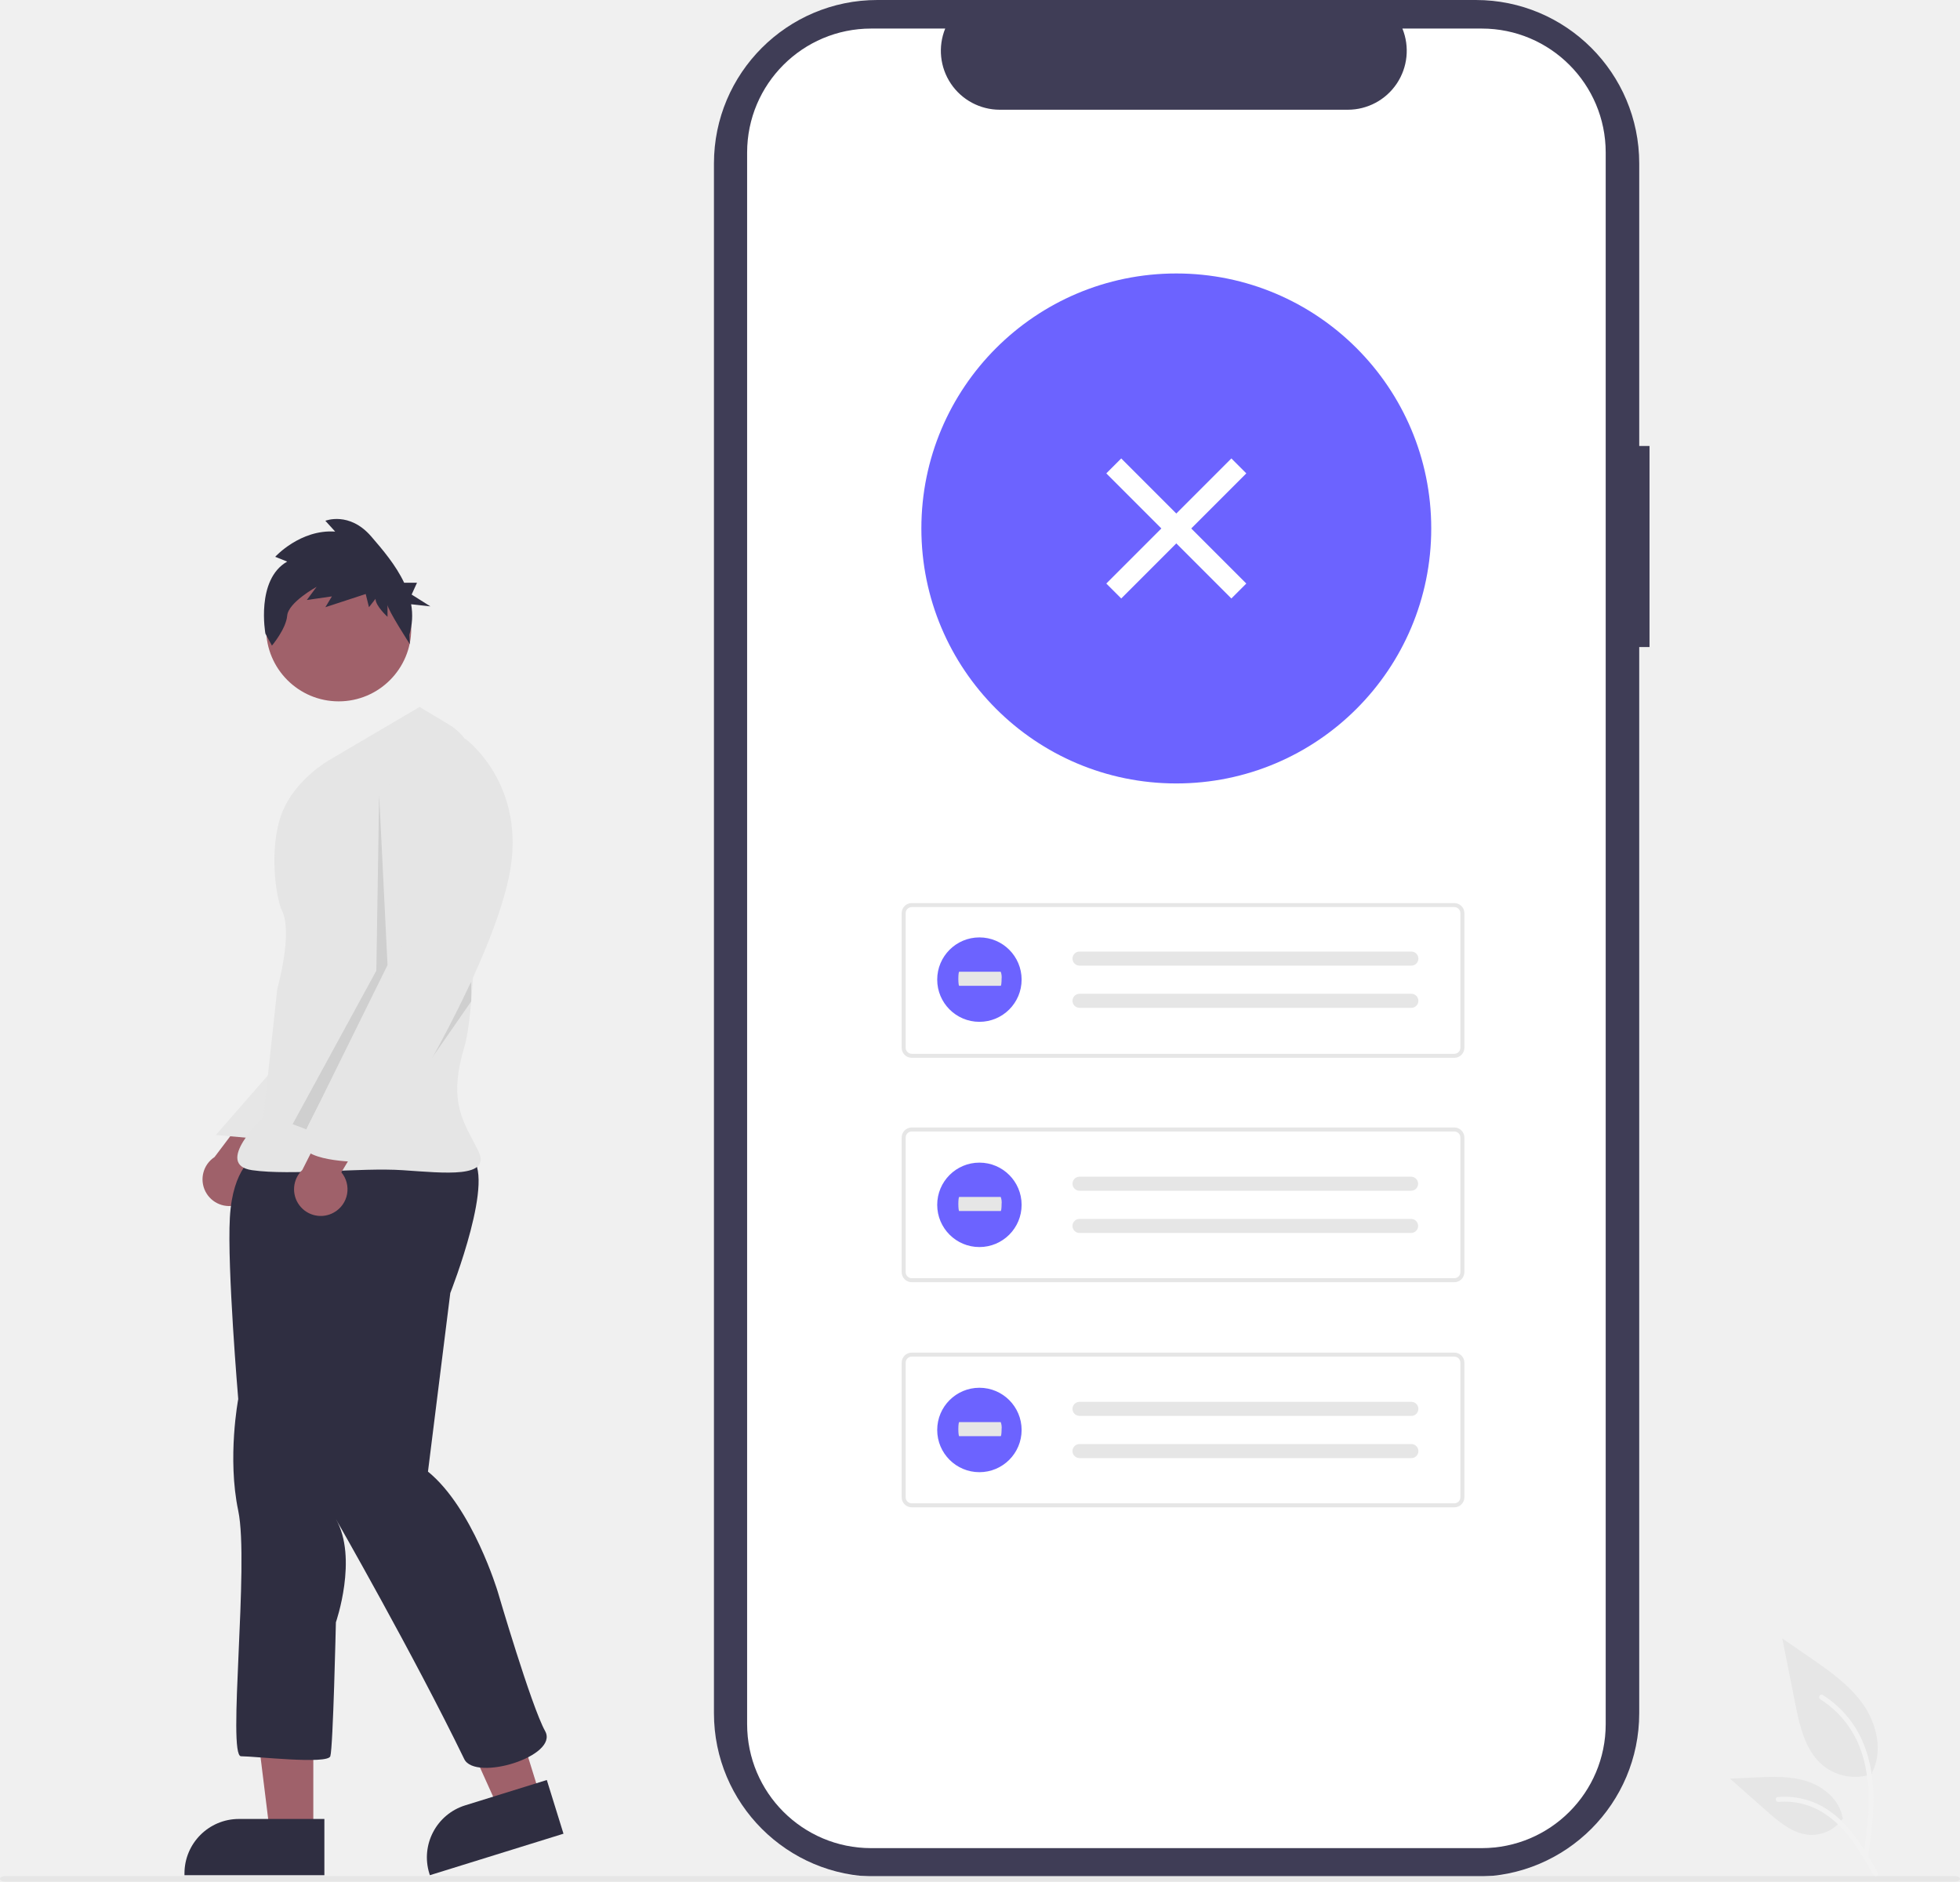
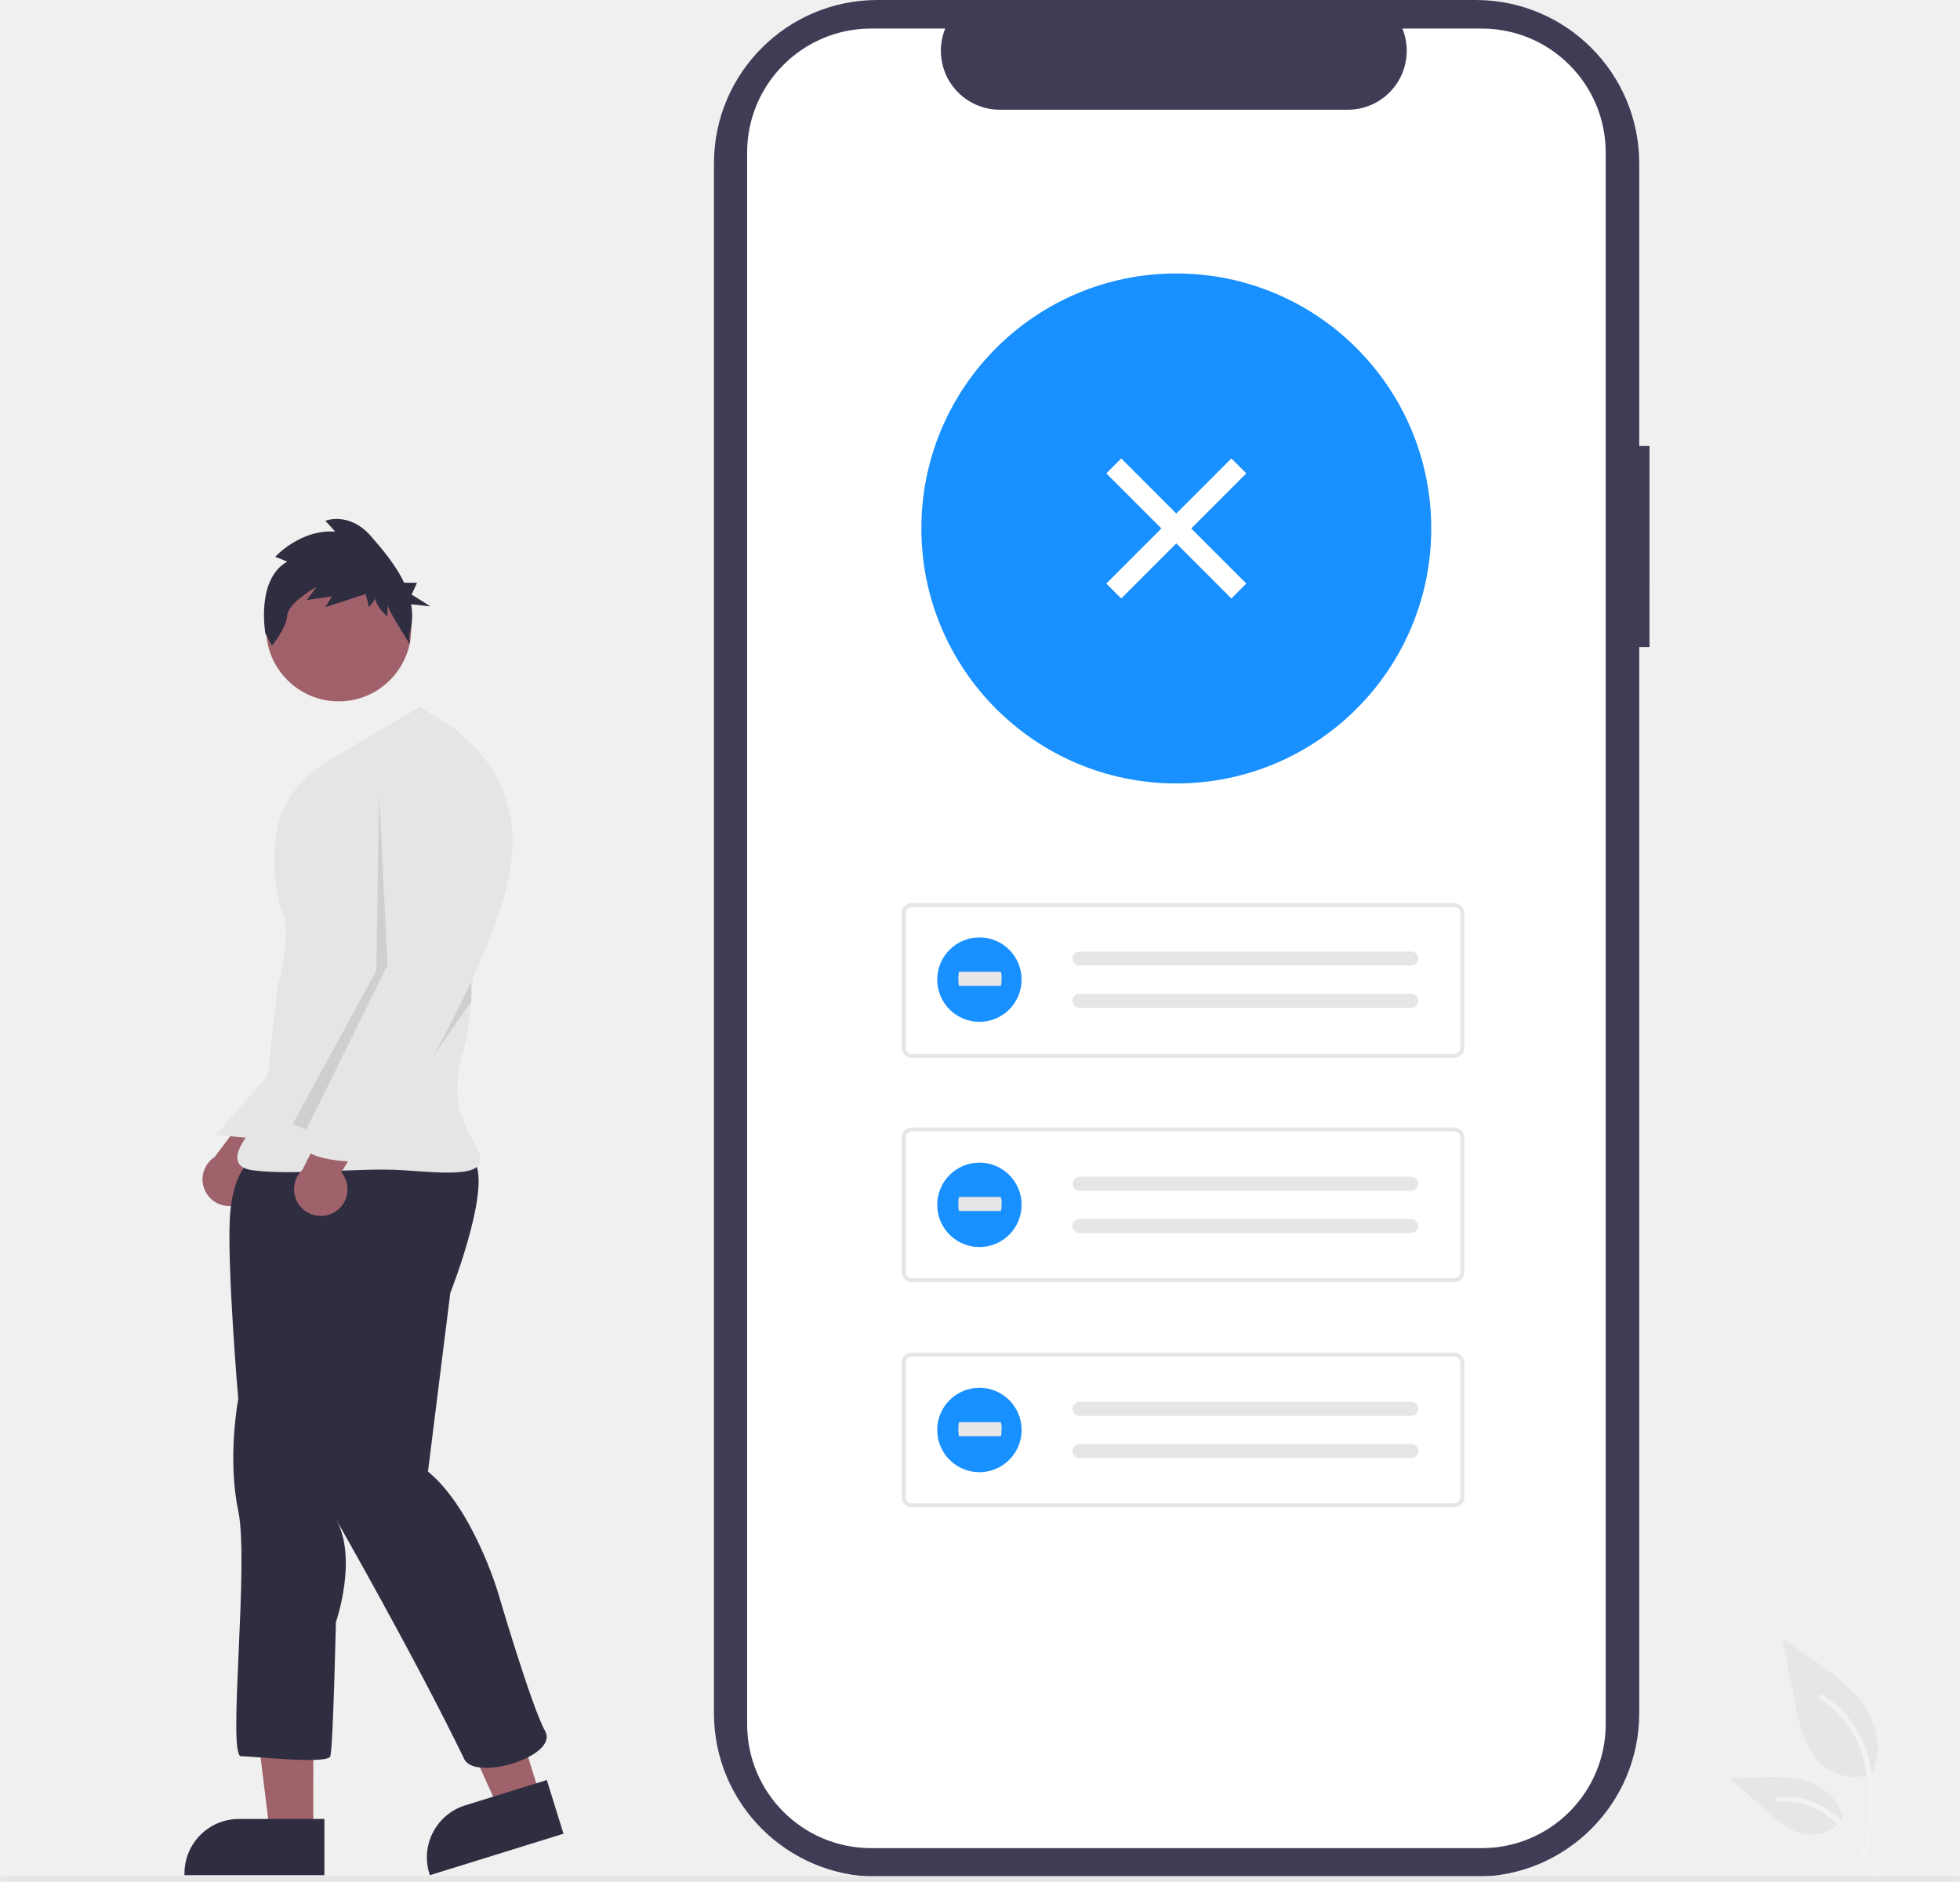
<svg xmlns="http://www.w3.org/2000/svg" id="a63b68c9-40cd-4f97-89ed-e7d494eb42f9" data-name="Layer 1" width="742.417" height="712.573" viewBox="0 0 742.417 712.573">
  <path id="aa38b2e7-2ea9-4025-adcf-83f87c0cfc4a" data-name="Path 968" d="M853.606,262.605h-3.9v-106.977a61.915,61.915,0,0,0-61.915-61.915h-226.65a61.915,61.915,0,0,0-61.916,61.914v586.884a61.915,61.915,0,0,0,61.915,61.915h226.648a61.915,61.915,0,0,0,61.915-61.915v-403.758h3.9Z" transform="translate(-228.7915 -93.71349)" fill="#3f3d56" />
  <path id="f27259c2-0089-4137-bfd8-cb22dff914f1" data-name="Path 969" d="M837.006,151.481v595.175a46.959,46.959,0,0,1-46.942,46.952h-231.3a46.966,46.966,0,0,1-46.973-46.952v-595.175a46.965,46.965,0,0,1,46.971-46.951h28.058a22.329,22.329,0,0,0,20.656,30.74h131.868a22.329,22.329,0,0,0,20.656-30.74h30.055a46.959,46.959,0,0,1,46.951,46.942Z" transform="translate(-228.7915 -93.71349)" fill="#fff" />
-   <circle id="fc31cc31-f989-45cc-bd1e-521a0ee1871b" data-name="Ellipse 18" cx="445.565" cy="200.129" r="96.565" fill="#6c63ff" />
+   <circle id="fc31cc31-f989-45cc-bd1e-521a0ee1871b" data-name="Ellipse 18" cx="445.565" cy="200.129" r="96.565" fill="#1890ff" />
  <path id="a573942c-3bf3-4c43-b474-689725a927f7" data-name="Path 39" d="M779.672,494.309h-205.537a3.81,3.81,0,0,1-3.806-3.806V439.519a3.811,3.811,0,0,1,3.806-3.806h205.537a3.811,3.811,0,0,1,3.806,3.806v50.985a3.811,3.811,0,0,1-3.806,3.806Zm-205.537-57.074a2.286,2.286,0,0,0-2.284,2.284v50.985a2.286,2.286,0,0,0,2.284,2.284h205.537a2.286,2.286,0,0,0,2.284-2.284v-50.985a2.286,2.286,0,0,0-2.284-2.284Z" transform="translate(-228.7915 -93.71349)" fill="#e6e6e6" />
  <path id="fb5feb1e-1fe2-48fa-806d-0a2b51d12b49" data-name="Path 40" d="M637.699,454.074a2.664,2.664,0,0,0,0,5.329h125.605a2.665,2.665,0,0,0,.204-5.326q-.059-.002-.117-.002h-125.692Z" transform="translate(-228.7915 -93.71349)" fill="#e6e6e6" />
  <path id="bcb9932f-0864-4b7e-b0ed-f7254bb9b8bf" data-name="Path 41" d="M637.699,470.058a2.664,2.664,0,0,0,0,5.329h125.605a2.665,2.665,0,0,0,.204-5.326q-.059-.002-.117-.002h-125.692Z" transform="translate(-228.7915 -93.71349)" fill="#e6e6e6" />
  <path id="f88e2a8b-becc-4da9-bd36-af011daaaaf2" data-name="Path 42" d="M779.672,579.289h-205.537a3.81,3.81,0,0,1-3.806-3.806V524.499a3.811,3.811,0,0,1,3.806-3.806h205.537a3.811,3.811,0,0,1,3.806,3.806v50.985A3.811,3.811,0,0,1,779.672,579.289Zm-205.537-57.074a2.286,2.286,0,0,0-2.284,2.284v50.985a2.286,2.286,0,0,0,2.284,2.284h205.537a2.286,2.286,0,0,0,2.284-2.284v-50.985a2.286,2.286,0,0,0-2.284-2.284Z" transform="translate(-228.7915 -93.71349)" fill="#e6e6e6" />
  <path id="e192d34f-2ccc-4f79-b47a-46430e4d87f6" data-name="Path 43" d="M637.699,539.33a2.664,2.664,0,0,0,0,5.329h125.605a2.665,2.665,0,0,0,.087-5.328h-125.692Z" transform="translate(-228.7915 -93.71349)" fill="#e6e6e6" />
  <path id="b230677c-48cc-4ee6-87d6-a753204ffe47" data-name="Path 44" d="M637.699,555.318a2.664,2.664,0,0,0,0,5.329h125.605a2.665,2.665,0,0,0,.087-5.328h-125.692Z" transform="translate(-228.7915 -93.71349)" fill="#e6e6e6" />
  <path id="b88a2a79-0ae3-4fd9-9894-02e0db9a2271" data-name="Path 39-2" d="M779.672,664.547h-205.537a3.81,3.81,0,0,1-3.806-3.806V609.758a3.811,3.811,0,0,1,3.806-3.806h205.537a3.811,3.811,0,0,1,3.806,3.806v50.985a3.811,3.811,0,0,1-3.806,3.806Zm-205.537-57.074a2.286,2.286,0,0,0-2.284,2.284v50.985a2.286,2.286,0,0,0,2.284,2.284h205.537a2.286,2.286,0,0,0,2.284-2.284v-50.985a2.286,2.286,0,0,0-2.284-2.284Z" transform="translate(-228.7915 -93.71349)" fill="#e6e6e6" />
  <path id="aa2394a9-8b56-4a12-a2cd-a583e6ea12eb" data-name="Path 40-2" d="M637.699,624.591a2.664,2.664,0,1,0,0,5.329h125.605a2.665,2.665,0,0,0,.204-5.326q-.059-.002-.117-.002h-125.692Z" transform="translate(-228.7915 -93.71349)" fill="#e6e6e6" />
  <path id="bc352cb2-8959-4b51-bd18-df6817a9a47e" data-name="Path 41-2" d="M637.699,640.578a2.664,2.664,0,0,0,0,5.329h125.605a2.665,2.665,0,0,0,.204-5.326q-.059-.002-.117-.002h-125.692Z" transform="translate(-228.7915 -93.71349)" fill="#e6e6e6" />
  <path id="b30ee82f-5b3a-4aa4-9db7-ead828191937" data-name="Path 970" d="M969.27,806.287h-738.541c-1.071,0-1.938-.468-1.938-1.045s.868-1.045,1.938-1.045H969.271c1.07,0,1.938.468,1.938,1.045S970.341,806.287,969.27,806.287Z" transform="translate(-228.7915 -93.71349)" fill="#e6e6e6" />
  <g id="f24cf2fd-107c-4150-a0f1-6f6b12d88bf3" data-name="Group 58">
    <path id="a2b576eb-bb95-4480-aa60-cd8aa023fe61" data-name="Path 438" d="M937.992,765.522a19.474,19.474,0,0,1-18.806-3.313c-6.587-5.528-8.652-14.636-10.332-23.07l-4.97-24.945,10.405,7.165c7.483,5.152,15.134,10.47,20.316,17.933s7.443,17.651,3.28,25.726" transform="translate(-228.7915 -93.71349)" fill="#e6e6e6" />
    <path id="fe1c5433-44e0-47a6-8430-329cbd7c4dea" data-name="Path 439" d="M936.385,797.459c1.31-9.542,2.657-19.206,1.738-28.849-.816-8.565-3.429-16.93-8.749-23.789a39.574,39.574,0,0,0-10.153-9.2c-1.015-.641-1.95.968-.939,1.606a37.622,37.622,0,0,1,14.881,17.956c3.24,8.241,3.76,17.224,3.2,25.977-.338,5.294-1.053,10.553-1.774,15.805a.964.964,0,0,0,.65,1.144.936.936,0,0,0,1.144-.65Z" transform="translate(-228.7915 -93.71349)" fill="#f2f2f2" />
    <path id="f0043cfc-c9b9-4981-8afd-8c13c1b6f93f" data-name="Path 442" d="M926.958,782.148a14.336,14.336,0,0,1-12.491,6.447c-6.323-.3-11.595-4.713-16.34-8.9l-14.035-12.395,9.289-.444c6.68-.32,13.533-.618,19.9,1.442s12.231,7.018,13.394,13.6" transform="translate(-228.7915 -93.71349)" fill="#e6e6e6" />
    <path id="b883c521-5e9e-4a38-b47c-4f8b0cd8c6cd" data-name="Path 443" d="M940.086,802.943c-6.3-11.156-13.618-23.555-26.685-27.518a29.779,29.779,0,0,0-11.224-1.159c-1.192.1-.894,1.94.3,1.837a27.665,27.665,0,0,1,17.912,4.739c5.051,3.438,8.983,8.217,12.311,13.286,2.039,3.1,3.865,6.341,5.691,9.573C938.971,804.733,940.677,803.988,940.086,802.943Z" transform="translate(-228.7915 -93.71349)" fill="#f2f2f2" />
  </g>
  <g id="b241f6a5-c54d-499c-8ecd-4235a19d143f" data-name="Group 59">
-     <circle id="bfaee8a8-2192-45bf-83cb-a2f223d41a02" data-name="Ellipse 5" cx="370.986" cy="370.985" r="15.986" fill="#6c63ff" />
+     <circle id="bfaee8a8-2192-45bf-83cb-a2f223d41a02" data-name="Ellipse 5" cx="370.986" cy="370.985" r="15.986" fill="#1890ff" />
    <path id="ae47602b-fb54-4e88-955d-49b260f35f7f" data-name="Path 40-3" d="M592.124,461.712c-.184,0-.333,1.193-.333,2.664s.149,2.665.333,2.665h15.719c.184.024.336-1.149.339-2.62a5.943,5.943,0,0,0-.328-2.708h-15.73Z" transform="translate(-228.7915 -93.71349)" fill="#e6e6e6" />
  </g>
  <g id="a1e1e52b-75f8-4aa9-8279-faf451e6aae1" data-name="Group 60">
-     <circle id="fa3a3ce2-c232-40ee-81b4-25b83d5b931c" data-name="Ellipse 5-2" cx="370.986" cy="456.278" r="15.986" fill="#6c63ff" />
+     <circle id="fa3a3ce2-c232-40ee-81b4-25b83d5b931c" data-name="Ellipse 5-2" cx="370.986" cy="456.278" r="15.986" fill="#1890ff" />
    <path id="aaaffa69-7c16-47ec-b12d-87139789d2df" data-name="Path 40-4" d="M592.124,547.005c-.184,0-.333,1.193-.333,2.664s.149,2.665.333,2.665h15.719c.184.024.336-1.149.339-2.62a5.943,5.943,0,0,0-.328-2.708h-15.73Z" transform="translate(-228.7915 -93.71349)" fill="#e6e6e6" />
  </g>
  <g id="fd2b54c2-3dec-4fb6-9f72-e6c667a136b8" data-name="Group 61">
-     <circle id="abc19202-5605-459b-9c25-b430addb8839" data-name="Ellipse 5-3" cx="370.986" cy="541.536" r="15.986" fill="#6c63ff" />
+     <circle id="abc19202-5605-459b-9c25-b430addb8839" data-name="Ellipse 5-3" cx="370.986" cy="541.536" r="15.986" fill="#1890ff" />
    <path id="f69fbb38-8754-494b-94fa-96f6df4fd0e7" data-name="Path 40-5" d="M592.124,632.263c-.184,0-.333,1.193-.333,2.664s.149,2.665.333,2.665h15.719c.184.024.336-1.149.339-2.62a5.943,5.943,0,0,0-.328-2.708h-15.73Z" transform="translate(-228.7915 -93.71349)" fill="#e6e6e6" />
  </g>
  <rect x="670.356" y="260.342" width="8" height="67" transform="translate(-239.0551 469.193) rotate(-45)" fill="#fff" />
  <rect x="670.356" y="260.342" width="8" height="67" transform="translate(176.501 -484.491) rotate(45)" fill="#fff" />
  <path d="M319.051,549.848a10.056,10.056,0,0,0,5.388-14.447l23.565-26.864-18.395-2.538-19.558,25.899a10.11,10.11,0,0,0,9,17.95Z" transform="translate(-228.7915 -93.71349)" fill="#9f616a" />
  <polygon points="118.679 694.215 102.244 694.214 94.425 630.82 118.682 630.821 118.679 694.215" fill="#9f616a" />
  <path d="M351.662,803.86l-52.995-.002v-.67a20.628,20.628,0,0,1,20.627-20.627h.001l32.367.001Z" transform="translate(-228.7915 -93.71349)" fill="#2f2e41" />
  <polygon points="204.713 680.461 189.017 685.334 162.751 627.11 185.917 619.918 204.713 680.461" fill="#9f616a" />
  <path d="M442.232,788.147,391.621,803.86l-.199-.64a20.628,20.628,0,0,1,13.582-25.816l.001-0,30.912-9.597Z" transform="translate(-228.7915 -93.71349)" fill="#2f2e41" />
  <path id="ae9bdfa9-f7e0-4b2f-8168-ca8868d01318" data-name="Path 973" d="M334.884,495.656l-24.341,27.877,19.056,1.715Z" transform="translate(-228.7915 -93.71349)" fill="#e6e6e6" />
  <path id="b88343d2-9c47-4183-8a8a-427a73d8d9be" data-name="Path 975" d="M325.373,531.589s-8.455,4.227-9.512,23.251,3.171,68.7,3.171,68.7-4.227,22.194,0,42.274-4.227,93,1.057,93,32.762,3.171,33.819,0,2.114-50.729,2.114-50.729,8.455-24.308,0-39.1c0,0,29.521,51.548,48.615,90.889,4.179,8.61,35.933-1.057,30.649-10.569s-17.966-52.843-17.966-52.843-9.512-31.706-26.421-45.445l8.455-67.639s17.967-45.445,7.4-51.786S325.373,531.589,325.373,531.589Z" transform="translate(-228.7915 -93.71349)" fill="#2f2e41" />
  <circle id="fdc24b21-a9e1-47f2-b2e4-7458730b7c21" data-name="Ellipse 182" cx="128.287" cy="238.129" r="27.478" fill="#a0616a" />
  <path id="ac268c91-41f4-49c7-bce6-773e5eb69fa2" data-name="Path 976" d="M387.727,361.434l-34.16,20.08s-13.08,7.366-17.966,20.08c-5.208,13.55-2.181,32.628,0,36.99,4.227,8.455-1.773,29.592-1.773,29.592l-5.284,48.615s-19.023,17.966-4.227,20.08,41.217-1.057,57.07,0,33.819,3.171,28.535-7.4-11.625-17.967-5.284-39.1c4.962-16.54,4.747-78.383,4.419-104.5a21.025,21.025,0,0,0-10.211-17.767Z" transform="translate(-228.7915 -93.71349)" fill="#e5e5e5" />
  <path id="aebed2c8-94ca-417e-8b11-27e17cbf3024" data-name="Path 980" d="M372.407,394.726l3.17,64.468-30.726,62.223-5.211-1.983,31.706-58.127Z" transform="translate(-228.7915 -93.71349)" opacity="0.1" style="isolation:isolate" />
  <path id="e13ea0c4-bc86-4025-9528-1665a42d3372" data-name="Path 982" d="M407.279,472.932v-7.4l-35.929,59.186Z" transform="translate(-228.7915 -93.71349)" opacity="0.1" style="isolation:isolate" />
  <path id="eb3190ba-6b3f-4b2b-91d1-1543e580b413" data-name="Path 983" d="M337.576,306.387l-4.539-1.816s9.5-10.457,22.713-9.548l-3.717-4.092s9.085-3.637,17.345,5.91c4.342,5.019,9.365,10.919,12.5,17.564h4.865l-2.03,4.471,7.106,4.471-7.294-.8a24.739,24.739,0,0,1-.69,11.579l.2,3.534s-8.459-13.089-8.459-14.905v4.547s-4.543-4.092-4.543-6.82l-2.478,3.183-1.239-5-15.28,5,2.476-4.094-9.5,1.364,3.717-5s-10.737,5.91-11.15,10.912-5.781,11.366-5.781,11.366l-2.478-4.547S325.604,313.207,337.576,306.387Z" transform="translate(-228.7915 -93.71349)" fill="#2f2e41" />
  <path d="M355.354,552.839a10.056,10.056,0,0,0,2.738-15.174l18.423-30.62-18.554.768-14.65,28.96a10.11,10.11,0,0,0,12.043,16.067Z" transform="translate(-228.7915 -93.71349)" fill="#9f616a" />
  <path id="a62f6567-f472-4931-86f9-ff652851a370" data-name="Path 981" d="M397.24,375.175l7.926-1.585s23.779,17.438,16.381,52.314-40.16,87.719-40.16,87.719-7.4,9.512-9.512,11.625-6.341,0-4.227,3.171-3.171,5.284-3.171,5.284-23.251,0-21.137-8.455,38.047-68.7,38.047-68.7l-5.284-56.013S371.874,373.062,397.24,375.175Z" transform="translate(-228.7915 -93.71349)" fill="#e5e5e5" />
</svg>
